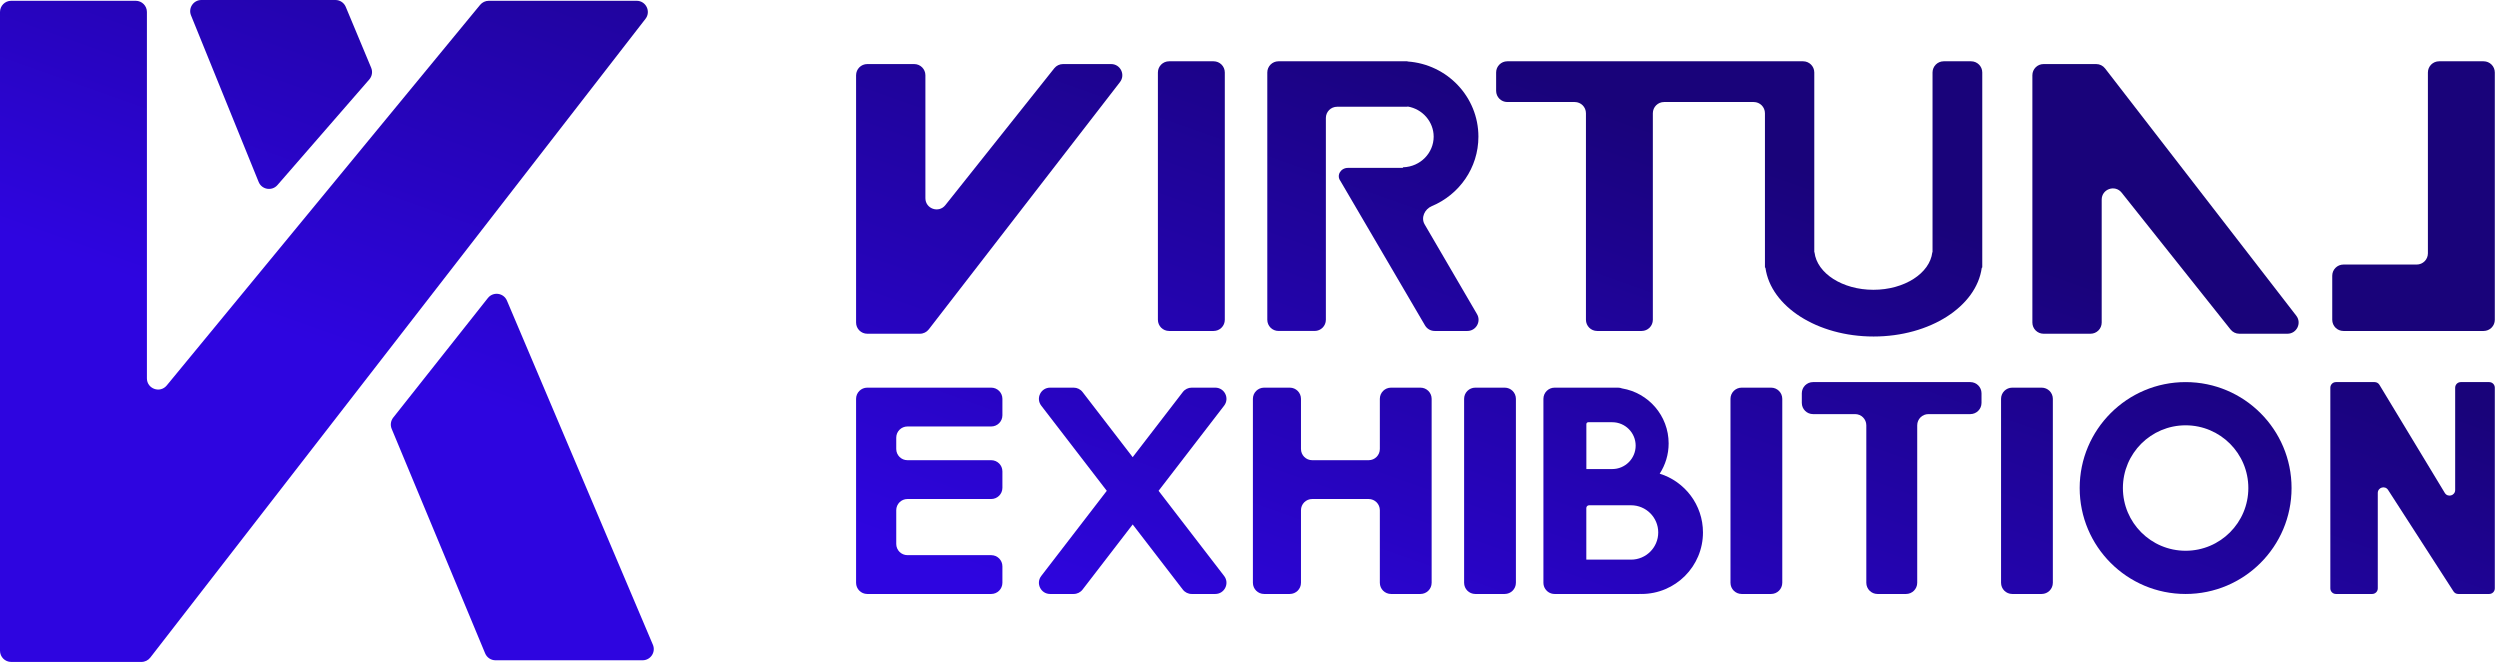
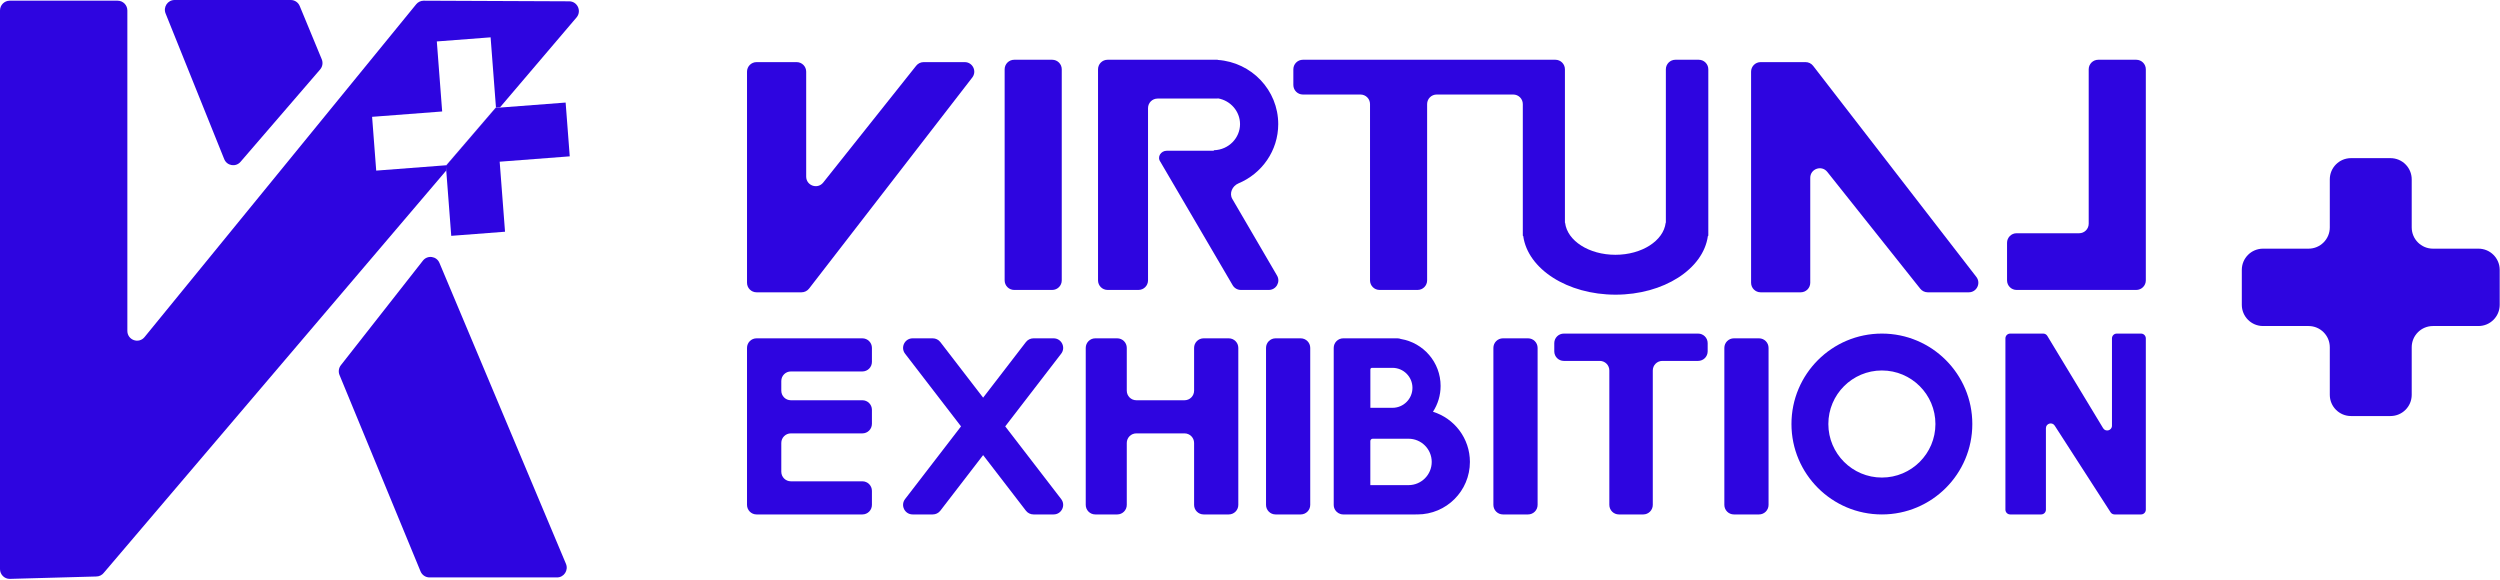
- <svg xmlns="http://www.w3.org/2000/svg" width="447" height="119" viewBox="0 0 447 119" fill="none">
-   <path d="M363.389 57.672C363.389 58.777 364.284 59.672 365.389 59.672H373.783C374.888 59.672 375.783 58.777 375.783 57.672V35.691C375.783 33.798 378.169 32.964 379.348 34.445L398.825 58.918C399.205 59.395 399.781 59.672 400.39 59.672H408.992C410.654 59.672 411.591 57.764 410.574 56.449L376.384 12.232C376.005 11.742 375.421 11.455 374.802 11.455H365.389C364.284 11.455 363.389 12.351 363.389 13.455V57.672Z" fill="url(#paint0_linear_796_584)" />
-   <path d="M153.067 13.455C153.067 12.351 153.962 11.455 155.067 11.455H163.461C164.566 11.455 165.461 12.351 165.461 13.455V35.437C165.461 37.33 167.847 38.164 169.026 36.682L188.503 12.21C188.882 11.733 189.459 11.455 190.068 11.455H198.67C200.332 11.455 201.268 13.364 200.252 14.679L166.062 58.896C165.683 59.386 165.099 59.672 164.479 59.672H155.067C153.962 59.672 153.067 58.777 153.067 57.672V13.455Z" fill="url(#paint1_linear_796_584)" />
-   <path d="M207.032 12.96C207.032 11.855 207.927 10.96 209.032 10.96H216.995C218.099 10.96 218.995 11.855 218.995 12.96V57.177C218.995 58.282 218.099 59.177 216.995 59.177H209.032C207.927 59.177 207.032 58.282 207.032 57.177V12.96Z" fill="url(#paint2_linear_796_584)" />
-   <path d="M434.109 12.96C434.109 11.855 435.005 10.96 436.109 10.96H444.072C445.177 10.96 446.072 11.855 446.072 12.96V57.177C446.072 58.282 445.177 59.177 444.072 59.177H419.005C417.9 59.177 417.005 58.282 417.005 57.177V49.301C417.005 48.196 417.9 47.301 419.005 47.301H432.109C433.214 47.301 434.109 46.405 434.109 45.301V12.96Z" fill="url(#paint3_linear_796_584)" />
-   <path d="M251.665 10.977C251.665 10.986 251.673 10.994 251.682 10.995C258.757 11.49 264.34 17.319 264.34 24.437C264.34 30.023 260.901 34.815 256.002 36.858C254.728 37.39 254.026 38.922 254.722 40.114L264.091 56.169C264.869 57.502 263.907 59.177 262.363 59.177H256.52C255.81 59.177 255.153 58.801 254.794 58.188L239.663 32.351C238.913 31.331 239.734 30.019 241.001 30.019H250.784C250.814 30.019 250.838 29.995 250.838 29.965C250.838 29.935 250.862 29.911 250.892 29.91C254 29.813 256.34 27.316 256.34 24.437C256.34 21.811 254.393 19.502 251.692 19.043C251.678 19.041 251.665 19.051 251.665 19.065C251.665 19.078 251.655 19.088 251.642 19.088H239.066C237.961 19.088 237.066 19.984 237.066 21.088V57.176C237.066 58.281 236.17 59.176 235.066 59.176H228.593C227.488 59.176 226.593 58.281 226.593 57.176V12.959C226.593 11.855 227.488 10.959 228.593 10.959H251.648C251.657 10.959 251.665 10.967 251.665 10.977Z" fill="url(#paint4_linear_796_584)" />
-   <path d="M322.394 10.959C323.499 10.959 324.394 11.854 324.394 12.959V45.082C324.394 45.093 324.403 45.102 324.414 45.102C324.424 45.102 324.432 45.109 324.433 45.119C324.879 48.868 329.423 51.815 334.966 51.815C340.508 51.814 345.05 48.868 345.497 45.119C345.498 45.109 345.506 45.102 345.517 45.102C345.528 45.102 345.537 45.093 345.537 45.081V12.959C345.537 11.854 346.432 10.959 347.537 10.959H352.429C353.534 10.959 354.429 11.854 354.429 12.959V47.806C354.429 47.832 354.409 47.852 354.383 47.852C354.36 47.852 354.34 47.87 354.337 47.893C353.387 54.782 345.093 60.168 335.001 60.168C324.907 60.168 316.613 54.782 315.663 47.892C315.66 47.87 315.641 47.852 315.618 47.852C315.593 47.852 315.572 47.832 315.572 47.807V20.243C315.572 19.139 314.677 18.243 313.572 18.243H297.529C296.424 18.243 295.529 19.139 295.529 20.243V57.177C295.529 58.281 294.634 59.177 293.529 59.177H285.567C284.463 59.177 283.567 58.281 283.567 57.177V20.243C283.567 19.139 282.672 18.243 281.567 18.243H269.507C268.402 18.243 267.507 17.348 267.507 16.243V12.959C267.507 11.854 268.402 10.959 269.507 10.959H322.394Z" fill="url(#paint5_linear_796_584)" />
-   <path d="M416.664 105.202C416.664 105.755 417.111 106.202 417.664 106.202H424.147C424.699 106.202 425.147 105.755 425.147 105.202V88.139C425.147 87.142 426.447 86.759 426.987 87.597L438.688 105.744C438.872 106.03 439.189 106.202 439.529 106.202H445.072C445.624 106.202 446.072 105.755 446.072 105.202V69.319C446.072 68.767 445.624 68.319 445.072 68.319H439.984C439.431 68.319 438.984 68.767 438.984 69.319V87.614C438.984 88.627 437.652 88.998 437.128 88.132L425.439 68.802C425.258 68.502 424.933 68.319 424.583 68.319H417.664C417.111 68.319 416.664 68.767 416.664 69.319V105.202Z" fill="url(#paint6_linear_796_584)" />
-   <path d="M261.783 71.312C261.783 70.208 262.678 69.312 263.783 69.312H269.044C270.149 69.312 271.044 70.208 271.044 71.312V104.202C271.044 105.307 270.149 106.202 269.044 106.202H263.783C262.678 106.202 261.783 105.307 261.783 104.202V71.312Z" fill="url(#paint7_linear_796_584)" />
-   <path d="M191.974 69.312C192.594 69.312 193.18 69.601 193.559 70.093L202.524 81.741L211.49 70.093C211.869 69.601 212.454 69.312 213.075 69.312H217.289C218.949 69.312 219.886 71.217 218.874 72.532L207.154 87.757L218.874 102.982C219.886 104.297 218.949 106.202 217.289 106.202H213.075C212.454 106.202 211.869 105.914 211.49 105.422L202.524 93.772L193.559 105.422C193.18 105.914 192.594 106.202 191.974 106.202H187.761C186.101 106.202 185.163 104.297 186.176 102.982L197.893 87.757L186.176 72.532C185.164 71.217 186.1 69.313 187.76 69.312H191.974Z" fill="url(#paint8_linear_796_584)" />
-   <path d="M309.41 71.312C309.41 70.208 310.305 69.312 311.41 69.312H316.671C317.776 69.312 318.671 70.208 318.671 71.312V104.202C318.671 105.307 317.776 106.202 316.671 106.202H311.41C310.305 106.202 309.41 105.307 309.41 104.202V71.312Z" fill="url(#paint9_linear_796_584)" />
-   <path d="M357.788 71.312C357.788 70.208 358.683 69.312 359.788 69.312H365.049C366.154 69.312 367.049 70.208 367.049 71.312V104.202C367.049 105.307 366.154 106.202 365.049 106.202H359.788C358.683 106.202 357.788 105.307 357.788 104.202V71.312Z" fill="url(#paint10_linear_796_584)" />
-   <path d="M179.23 74.253C179.23 75.357 178.335 76.253 177.23 76.253H162.249C161.144 76.253 160.249 77.148 160.249 78.253V80.283C160.249 81.387 161.144 82.283 162.249 82.283H177.23C178.335 82.283 179.23 83.178 179.23 84.283V87.223C179.23 88.328 178.335 89.223 177.23 89.223H162.249C161.144 89.223 160.249 90.119 160.249 91.223V97.262C160.249 98.366 161.144 99.262 162.249 99.262H177.23C178.335 99.262 179.23 100.157 179.23 101.262V104.202C179.23 105.307 178.335 106.202 177.23 106.202H155.066C153.961 106.202 153.066 105.307 153.066 104.202V71.312C153.066 70.207 153.961 69.312 155.066 69.312H177.23C178.335 69.312 179.23 70.207 179.23 71.312V74.253Z" fill="url(#paint11_linear_796_584)" />
-   <path d="M232.615 80.283C232.615 81.387 233.511 82.283 234.615 82.283H244.716C245.821 82.283 246.716 81.387 246.716 80.283V71.312C246.716 70.207 247.612 69.312 248.716 69.312H253.978C255.083 69.312 255.978 70.207 255.978 71.312V104.202C255.978 105.307 255.083 106.202 253.978 106.202H248.716C247.612 106.202 246.716 105.307 246.716 104.202V91.223C246.716 90.119 245.821 89.223 244.716 89.223H234.615C233.511 89.223 232.615 90.119 232.615 91.223V104.202C232.615 105.307 231.72 106.202 230.615 106.202H226.019C224.914 106.202 224.019 105.307 224.019 104.202V71.312C224.019 70.207 224.914 69.312 226.019 69.312H230.615C231.72 69.312 232.615 70.207 232.615 71.312V80.283Z" fill="url(#paint12_linear_796_584)" />
-   <path d="M354.295 72.042C354.295 73.146 353.399 74.042 352.295 74.042H344.799C343.694 74.042 342.799 74.937 342.799 76.042V104.203C342.799 105.307 341.904 106.203 340.799 106.203H335.697C334.593 106.203 333.697 105.307 333.697 104.203V76.042C333.697 74.937 332.802 74.042 331.697 74.042H324.164C323.06 74.042 322.164 73.146 322.164 72.042V70.319C322.164 69.214 323.06 68.319 324.164 68.319H352.295C353.399 68.319 354.295 69.214 354.295 70.319V72.042Z" fill="url(#paint13_linear_796_584)" />
-   <path fill-rule="evenodd" clip-rule="evenodd" d="M390.788 68.319C401.249 68.319 409.731 76.799 409.731 87.26C409.731 97.721 401.249 106.203 390.788 106.203C380.327 106.203 371.847 97.721 371.847 87.26C371.847 76.799 380.327 68.319 390.788 68.319ZM390.788 76.046C384.595 76.046 379.575 81.067 379.574 87.26C379.574 93.454 384.595 98.475 390.788 98.475C396.982 98.475 402.003 93.454 402.003 87.26C402.003 81.067 396.982 76.046 390.788 76.046Z" fill="url(#paint14_linear_796_584)" />
-   <path fill-rule="evenodd" clip-rule="evenodd" d="M289.302 69.312C289.558 69.312 289.802 69.362 290.027 69.45C294.75 70.234 298.353 74.337 298.353 79.283C298.353 81.278 297.764 83.135 296.754 84.694C301.236 86.084 304.491 90.263 304.491 95.202C304.491 101.277 299.567 106.202 293.492 106.202C293.405 106.202 293.317 106.197 293.23 106.195C293.184 106.198 293.138 106.203 293.092 106.203H277.963C277.756 106.203 277.556 106.171 277.368 106.113C277.055 106.016 276.775 105.843 276.549 105.617C276.459 105.527 276.377 105.427 276.305 105.321C276.197 105.161 276.111 104.985 276.053 104.798C275.994 104.61 275.963 104.41 275.963 104.203V71.312C275.963 70.208 276.859 69.312 277.963 69.312H289.302ZM284.127 90.343C283.854 90.343 283.633 90.564 283.633 90.837V100.062H291.632C294.316 100.062 296.492 97.886 296.492 95.202C296.492 92.518 294.316 90.343 291.632 90.343H284.127ZM283.98 75.494C283.792 75.494 283.641 75.645 283.641 75.833V83.867H288.269C290.581 83.867 292.455 81.993 292.455 79.68C292.455 77.368 290.581 75.494 288.269 75.494H283.98Z" fill="url(#paint15_linear_796_584)" />
-   <path d="M24.268 0.142C25.373 0.142 26.268 1.038 26.268 2.142V67.648C26.268 69.524 28.62 70.368 29.812 68.919L85.846 0.871C86.226 0.41 86.792 0.142 87.39 0.142L113.834 0.142C115.496 0.142 116.433 2.054 115.414 3.368L26.869 117.58C26.49 118.068 25.907 118.354 25.288 118.354H2C0.895 118.354 0 117.459 0 116.354V2.142C0 1.038 0.895 0.142 2 0.142L24.268 0.142Z" fill="url(#paint16_linear_796_584)" />
-   <path d="M70.031 76.676C69.752 76.005 69.859 75.235 70.309 74.666L87.231 53.29C88.174 52.099 90.048 52.352 90.641 53.75L116.735 115.276C117.295 116.595 116.327 118.057 114.894 118.057H88.591C87.784 118.057 87.055 117.571 86.745 116.826L70.031 76.676Z" fill="url(#paint17_linear_796_584)" />
-   <path d="M66.368 12.122C66.66 12.824 66.53 13.631 66.031 14.205L49.607 33.091C48.629 34.216 46.806 33.913 46.245 32.531L34.155 2.752C33.621 1.437 34.589 0 36.008 0H59.975C60.782 0 61.51 0.485 61.821 1.23L66.368 12.122Z" fill="url(#paint18_linear_796_584)" />
-   <defs>
-     <linearGradient id="paint0_linear_796_584" x1="196.929" y1="111.715" x2="236.712" y2="-7.2976e-06" gradientUnits="userSpaceOnUse">
-       <stop stop-color="#2E05E0" />
-       <stop offset="1" stop-color="#19037A" />
-     </linearGradient>
-     <linearGradient id="paint1_linear_796_584" x1="196.929" y1="111.715" x2="236.712" y2="-7.2976e-06" gradientUnits="userSpaceOnUse">
-       <stop stop-color="#2E05E0" />
-       <stop offset="1" stop-color="#19037A" />
-     </linearGradient>
-     <linearGradient id="paint2_linear_796_584" x1="196.929" y1="111.715" x2="236.712" y2="-7.2976e-06" gradientUnits="userSpaceOnUse">
-       <stop stop-color="#2E05E0" />
-       <stop offset="1" stop-color="#19037A" />
-     </linearGradient>
-     <linearGradient id="paint3_linear_796_584" x1="196.929" y1="111.715" x2="236.712" y2="-7.2976e-06" gradientUnits="userSpaceOnUse">
-       <stop stop-color="#2E05E0" />
-       <stop offset="1" stop-color="#19037A" />
-     </linearGradient>
-     <linearGradient id="paint4_linear_796_584" x1="196.929" y1="111.715" x2="236.712" y2="-7.2976e-06" gradientUnits="userSpaceOnUse">
-       <stop stop-color="#2E05E0" />
-       <stop offset="1" stop-color="#19037A" />
-     </linearGradient>
-     <linearGradient id="paint5_linear_796_584" x1="196.929" y1="111.715" x2="236.712" y2="-7.2976e-06" gradientUnits="userSpaceOnUse">
-       <stop stop-color="#2E05E0" />
-       <stop offset="1" stop-color="#19037A" />
-     </linearGradient>
-     <linearGradient id="paint6_linear_796_584" x1="196.929" y1="111.715" x2="236.712" y2="-7.2976e-06" gradientUnits="userSpaceOnUse">
-       <stop stop-color="#2E05E0" />
-       <stop offset="1" stop-color="#19037A" />
-     </linearGradient>
-     <linearGradient id="paint7_linear_796_584" x1="196.929" y1="111.715" x2="236.712" y2="-7.2976e-06" gradientUnits="userSpaceOnUse">
-       <stop stop-color="#2E05E0" />
-       <stop offset="1" stop-color="#19037A" />
-     </linearGradient>
-     <linearGradient id="paint8_linear_796_584" x1="196.929" y1="111.715" x2="236.712" y2="-7.2976e-06" gradientUnits="userSpaceOnUse">
-       <stop stop-color="#2E05E0" />
-       <stop offset="1" stop-color="#19037A" />
-     </linearGradient>
-     <linearGradient id="paint9_linear_796_584" x1="196.929" y1="111.715" x2="236.712" y2="-7.2976e-06" gradientUnits="userSpaceOnUse">
-       <stop stop-color="#2E05E0" />
-       <stop offset="1" stop-color="#19037A" />
-     </linearGradient>
-     <linearGradient id="paint10_linear_796_584" x1="196.929" y1="111.715" x2="236.712" y2="-7.2976e-06" gradientUnits="userSpaceOnUse">
-       <stop stop-color="#2E05E0" />
-       <stop offset="1" stop-color="#19037A" />
-     </linearGradient>
-     <linearGradient id="paint11_linear_796_584" x1="196.929" y1="111.715" x2="236.712" y2="-7.2976e-06" gradientUnits="userSpaceOnUse">
-       <stop stop-color="#2E05E0" />
-       <stop offset="1" stop-color="#19037A" />
-     </linearGradient>
-     <linearGradient id="paint12_linear_796_584" x1="196.929" y1="111.715" x2="236.712" y2="-7.2976e-06" gradientUnits="userSpaceOnUse">
-       <stop stop-color="#2E05E0" />
-       <stop offset="1" stop-color="#19037A" />
-     </linearGradient>
-     <linearGradient id="paint13_linear_796_584" x1="196.929" y1="111.715" x2="236.712" y2="-7.2976e-06" gradientUnits="userSpaceOnUse">
-       <stop stop-color="#2E05E0" />
-       <stop offset="1" stop-color="#19037A" />
-     </linearGradient>
-     <linearGradient id="paint14_linear_796_584" x1="196.929" y1="111.715" x2="236.712" y2="-7.2976e-06" gradientUnits="userSpaceOnUse">
-       <stop stop-color="#2E05E0" />
-       <stop offset="1" stop-color="#19037A" />
-     </linearGradient>
-     <linearGradient id="paint15_linear_796_584" x1="196.929" y1="111.715" x2="236.712" y2="-7.2976e-06" gradientUnits="userSpaceOnUse">
-       <stop stop-color="#2E05E0" />
-       <stop offset="1" stop-color="#19037A" />
-     </linearGradient>
-     <linearGradient id="paint16_linear_796_584" x1="196.929" y1="111.715" x2="236.712" y2="-7.2976e-06" gradientUnits="userSpaceOnUse">
-       <stop stop-color="#2E05E0" />
-       <stop offset="1" stop-color="#19037A" />
-     </linearGradient>
-     <linearGradient id="paint17_linear_796_584" x1="196.929" y1="111.715" x2="236.712" y2="-7.2976e-06" gradientUnits="userSpaceOnUse">
-       <stop stop-color="#2E05E0" />
-       <stop offset="1" stop-color="#19037A" />
-     </linearGradient>
-     <linearGradient id="paint18_linear_796_584" x1="196.929" y1="111.715" x2="236.712" y2="-7.2976e-06" gradientUnits="userSpaceOnUse">
-       <stop stop-color="#2E05E0" />
-       <stop offset="1" stop-color="#19037A" />
-     </linearGradient>
-   </defs>
+ <svg xmlns="http://www.w3.org/2000/svg" width="1178" height="273" viewBox="0 0 1178 273" fill="none">
+   <path d="M210.104 78.14L233.523 50.848L266.526 48.326L268.462 73.669L235.447 76.192L237.968 109.19L212.625 111.127L210.104 78.14Z" fill="#2E05E0" />
+   <path fill-rule="evenodd" clip-rule="evenodd" d="M55.44 0.328C57.964 0.328 60.01 2.392 60.01 4.938V155.907C60.01 160.232 65.381 162.175 68.106 158.837L196.111 2.008C196.979 0.944 198.273 0.328 199.639 0.328L268.192 0.62C271.991 0.62 274.131 5.025 271.804 8.054L235.57 50.619L233.6 50.77L210.182 78.064L210.349 80.25L48.951 269.858C48.086 270.985 46.752 271.644 45.34 271.644L4.569 272.77C2.046 272.77 0 270.706 0 268.16V4.938C0 2.392 2.046 0.328 4.569 0.328H55.44ZM205.829 19.527L208.35 52.526L175.334 55.049L177.271 80.392L210.274 77.87L233.692 50.577L231.172 17.591L205.829 19.527Z" fill="#2E05E0" />
+   <path d="M199.276 122.816C201.43 120.072 205.71 120.655 207.064 123.877L266.677 265.676C267.955 268.715 265.743 272.085 262.471 272.085H202.384C200.539 272.085 198.874 270.965 198.165 269.247L159.983 176.714C159.345 175.168 159.589 173.394 160.619 172.081L199.276 122.816Z" fill="#2E05E0" />
+   <path d="M137.011 0C138.854 0 140.517 1.118 141.227 2.834L151.613 27.938C152.282 29.555 151.985 31.415 150.845 32.737L113.326 76.264C111.09 78.858 106.927 78.158 105.646 74.973L78.026 6.344C76.807 3.313 79.017 0 82.26 0H137.011Z" fill="#2E05E0" />
+   <path fill-rule="evenodd" clip-rule="evenodd" d="M658.454 159.421C659.029 159.421 659.578 159.534 660.083 159.731C670.709 161.496 678.813 170.724 678.813 181.85C678.813 186.338 677.488 190.516 675.217 194.022C685.299 197.149 692.622 206.549 692.622 217.659C692.622 231.325 681.545 242.403 667.88 242.403C667.683 242.403 667.485 242.392 667.289 242.388C667.186 242.395 667.083 242.406 666.979 242.406H632.947C632.481 242.406 632.031 242.335 631.609 242.203C630.905 241.984 630.274 241.596 629.766 241.087C629.562 240.884 629.378 240.661 629.217 240.422C628.974 240.063 628.781 239.667 628.65 239.244C628.518 238.822 628.448 238.373 628.448 237.907V163.92C628.448 161.436 630.462 159.421 632.947 159.421H658.454ZM646.812 206.728C646.198 206.728 645.701 207.226 645.701 207.84V228.593H663.695C669.732 228.593 674.628 223.697 674.628 217.659C674.627 211.622 669.732 206.728 663.695 206.728H646.812ZM646.481 173.326C646.06 173.326 645.719 173.668 645.719 174.089V192.161H656.129C661.33 192.161 665.547 187.945 665.547 182.744C665.547 177.542 661.33 173.326 656.129 173.326H646.481Z" fill="#2E05E0" />
+   <path d="M406.35 159.42C408.835 159.42 410.849 161.434 410.849 163.919V170.534C410.849 173.018 408.835 175.033 406.35 175.033H372.648C370.164 175.033 368.149 177.048 368.149 179.533V184.098C368.149 186.583 370.164 188.597 372.648 188.597H406.35C408.835 188.597 410.849 190.611 410.849 193.096V199.712C410.849 202.196 408.835 204.21 406.35 204.21H372.648C370.164 204.211 368.149 206.225 368.149 208.709V222.293C368.15 224.777 370.164 226.791 372.648 226.792H406.35C408.835 226.792 410.849 228.806 410.849 231.291V237.906C410.849 240.391 408.834 242.405 406.35 242.405H356.491C354.007 242.405 351.992 240.391 351.992 237.906V163.919C351.992 161.434 354.006 159.42 356.491 159.42H406.35Z" fill="#2E05E0" />
+   <path d="M526.439 159.42C528.923 159.42 530.938 161.435 530.938 163.919V184.098C530.938 186.583 532.952 188.597 535.437 188.597H558.158C560.643 188.597 562.657 186.583 562.657 184.098V163.919C562.657 161.434 564.672 159.42 567.157 159.42H578.992C581.477 159.42 583.491 161.434 583.491 163.919V237.906C583.491 240.391 581.477 242.405 578.992 242.405H567.157C564.672 242.405 562.657 240.391 562.657 237.906V208.709C562.657 206.225 560.643 204.211 558.159 204.21H535.437C532.952 204.21 530.938 206.225 530.938 208.709V237.906C530.938 240.39 528.923 242.405 526.439 242.405H516.098C513.614 242.405 511.599 240.391 511.599 237.906V163.919C511.599 161.434 513.614 159.42 516.098 159.42H526.439Z" fill="#2E05E0" />
+   <path d="M800.154 157.187C802.639 157.187 804.653 159.201 804.653 161.686V165.56C804.653 168.045 802.639 170.059 800.154 170.059H783.293C780.808 170.059 778.794 172.074 778.794 174.558V237.906C778.794 240.391 776.78 242.405 774.295 242.405H762.819C760.334 242.405 758.32 240.391 758.32 237.906V174.558C758.32 172.073 756.306 170.059 753.821 170.059H736.875C734.391 170.059 732.376 168.045 732.376 165.56V161.686C732.376 159.201 734.391 157.187 736.875 157.187H800.154Z" fill="#2E05E0" />
+   <path fill-rule="evenodd" clip-rule="evenodd" d="M886.745 157.186C910.277 157.186 929.356 176.262 929.356 199.794C929.356 223.327 910.277 242.405 886.745 242.405C863.213 242.404 844.137 223.326 844.137 199.794C844.137 176.263 863.213 157.186 886.745 157.186ZM886.745 174.569C872.813 174.57 861.52 185.863 861.519 199.794C861.519 213.726 872.813 225.022 886.745 225.022C900.677 225.022 911.972 213.727 911.972 199.794C911.972 185.863 900.677 174.569 886.745 174.569Z" fill="#2E05E0" />
+   <path d="M612.884 159.421C615.369 159.421 617.383 161.435 617.383 163.92V237.905C617.383 240.39 615.369 242.404 612.884 242.404H601.049C598.564 242.404 596.55 240.39 596.55 237.905V163.92C596.55 161.435 598.564 159.421 601.049 159.421H612.884Z" fill="#2E05E0" />
+   <path d="M720.02 159.421C722.505 159.421 724.519 161.435 724.519 163.92V237.905C724.519 240.39 722.505 242.404 720.02 242.404H708.185C705.7 242.404 703.686 240.39 703.686 237.905V163.92C703.686 161.435 705.7 159.421 708.185 159.421H720.02Z" fill="#2E05E0" />
+   <path d="M828.846 159.421C831.331 159.421 833.345 161.435 833.345 163.92V237.905C833.345 240.39 831.33 242.404 828.846 242.404H817.01C814.526 242.404 812.512 240.39 812.512 237.905V163.92C812.512 161.435 814.526 159.421 817.01 159.421H828.846Z" fill="#2E05E0" />
+   <path d="M962.766 157.187C963.553 157.187 964.283 157.598 964.691 158.272L990.985 201.754C992.163 203.703 995.16 202.868 995.16 200.591V159.436C995.16 158.193 996.167 157.187 997.409 157.187H1008.86C1010.1 157.187 1011.1 158.193 1011.11 159.436V240.155C1011.1 241.397 1010.1 242.404 1008.86 242.404H996.385C995.621 242.404 994.91 242.016 994.495 241.374L968.175 200.553C966.959 198.668 964.034 199.528 964.034 201.772V240.155C964.034 241.397 963.027 242.404 961.785 242.404H947.2C945.958 242.404 944.952 241.397 944.951 240.155V159.436C944.951 158.193 945.958 157.187 947.2 157.187H962.766Z" fill="#2E05E0" />
+   <path d="M439.514 159.421C440.911 159.421 442.229 160.069 443.08 161.176L463.248 187.379L483.417 161.176C484.269 160.069 485.586 159.421 486.982 159.421H496.461C500.194 159.421 502.303 163.705 500.027 166.663L473.663 200.911L500.027 235.161C502.303 238.119 500.194 242.403 496.461 242.403H486.982C485.586 242.403 484.269 241.755 483.417 240.648L463.248 214.443L443.08 240.648C442.229 241.755 440.911 242.403 439.514 242.403H430.038C426.304 242.403 424.196 238.119 426.472 235.161L452.832 200.911L426.472 166.663C424.196 163.705 426.303 159.422 430.036 159.421H439.514Z" fill="#2E05E0" />
+   <path d="M732.894 28.156C735.378 28.156 737.393 30.171 737.393 32.655V104.915C737.393 104.939 737.413 104.959 737.437 104.959C737.459 104.959 737.478 104.976 737.481 104.998C738.484 113.432 748.704 120.059 761.173 120.059C773.64 120.059 783.858 113.432 784.862 104.999C784.865 104.976 784.884 104.959 784.907 104.959C784.932 104.959 784.953 104.939 784.953 104.914V32.655C784.953 30.171 786.967 28.156 789.452 28.156H800.457C802.942 28.156 804.956 30.171 804.956 32.655V111.043C804.956 111.101 804.909 111.148 804.852 111.148C804.8 111.148 804.756 111.186 804.749 111.238C802.612 126.734 783.955 138.85 761.252 138.85C738.548 138.85 719.888 126.734 717.752 111.237C717.745 111.186 717.702 111.148 717.651 111.148C717.594 111.148 717.547 111.101 717.547 111.044V49.041C717.547 46.556 715.533 44.542 713.048 44.542H676.96C674.475 44.542 672.461 46.556 672.461 49.041V132.122C672.461 134.607 670.447 136.621 667.962 136.621H650.052C647.567 136.621 645.553 134.607 645.553 132.122V49.041C645.553 46.556 643.538 44.542 641.054 44.542H613.924C611.439 44.542 609.425 42.528 609.425 40.043V32.655C609.425 30.171 611.439 28.156 613.924 28.156H732.894Z" fill="#2E05E0" />
+   <path d="M375.376 29.272C377.861 29.272 379.875 31.287 379.875 33.771V83.219C379.875 87.477 385.243 89.353 387.895 86.021L431.708 30.97C432.561 29.897 433.857 29.272 435.227 29.272H454.578C458.316 29.272 460.423 33.566 458.137 36.523L381.226 135.989C380.374 137.091 379.06 137.736 377.667 137.736H356.493C354.008 137.736 351.994 135.722 351.994 133.237V33.771C351.994 31.287 354.008 29.272 356.493 29.272H375.376Z" fill="#2E05E0" />
+   <path d="M850.784 29.272C852.177 29.272 853.491 29.918 854.343 31.019L931.254 130.485C933.54 133.442 931.432 137.736 927.694 137.736H908.344C906.973 137.736 905.678 137.111 904.824 136.039L861.011 80.988C858.359 77.656 852.992 79.531 852.992 83.79V133.237C852.992 135.722 850.978 137.736 848.493 137.736H829.609C827.125 137.736 825.11 135.722 825.11 133.237V33.771C825.111 31.287 827.125 29.272 829.609 29.272H850.784Z" fill="#2E05E0" />
+   <path d="M495.799 28.158C498.283 28.158 500.298 30.172 500.298 32.657V132.123C500.298 134.608 498.283 136.622 495.799 136.622H477.888C475.403 136.622 473.389 134.608 473.389 132.123V32.657C473.389 30.172 475.403 28.158 477.888 28.158H495.799Z" fill="#2E05E0" />
+   <path d="M573.75 28.157C573.772 28.157 573.79 28.174 573.79 28.196C573.79 28.217 573.806 28.235 573.827 28.237C589.741 29.352 602.301 42.462 602.302 58.474C602.302 71.04 594.566 81.819 583.545 86.416C580.678 87.612 579.101 91.058 580.666 93.74L601.741 129.855C603.491 132.854 601.328 136.622 597.855 136.622H584.71C583.113 136.622 581.635 135.775 580.828 134.397L546.792 76.276C545.105 73.982 546.952 71.031 549.8 71.031H571.807C571.875 71.031 571.929 70.976 571.929 70.909C571.929 70.842 571.984 70.788 572.05 70.786C579.043 70.567 584.306 64.95 584.306 58.474C584.305 52.567 579.927 47.374 573.85 46.341C573.819 46.336 573.79 46.36 573.79 46.392C573.79 46.42 573.767 46.443 573.739 46.443H545.448C542.963 46.443 540.948 48.457 540.948 50.942V132.12C540.948 134.605 538.934 136.619 536.449 136.619H521.889C519.405 136.619 517.39 134.605 517.39 132.12V32.656C517.39 30.171 519.405 28.157 521.889 28.157H573.75Z" fill="#2E05E0" />
+   <path d="M1006.61 28.158C1009.09 28.158 1011.11 30.172 1011.11 32.657V132.123C1011.11 134.608 1009.09 136.622 1006.61 136.622H950.217C947.733 136.622 945.719 134.608 945.718 132.123V114.405C945.719 111.921 947.733 109.906 950.217 109.906H979.696C982.181 109.906 984.195 107.892 984.195 105.407V32.657C984.195 30.172 986.209 28.158 988.694 28.158H1006.61Z" fill="#2E05E0" />
+   <path d="M1177.86 143.625C1177.86 149.147 1173.38 153.625 1167.86 153.625H1146.4C1140.88 153.625 1136.4 158.102 1136.4 163.625V186.038C1136.4 191.561 1131.92 196.039 1126.4 196.039H1107.8C1102.27 196.039 1097.8 191.561 1097.8 186.039V163.625C1097.8 158.102 1093.32 153.625 1087.8 153.625H1066.34C1060.81 153.625 1056.34 149.147 1056.34 143.625V127.168C1056.34 121.645 1060.81 117.168 1066.34 117.168H1087.8C1093.32 117.168 1097.8 112.691 1097.8 107.168V84.516C1097.8 78.993 1102.27 74.516 1107.8 74.516H1126.4C1131.92 74.516 1136.4 78.993 1136.4 84.516V107.168C1136.4 112.691 1140.88 117.168 1146.4 117.168H1167.86C1173.38 117.168 1177.86 121.645 1177.86 127.168V143.625Z" fill="#2E05E0" />
</svg>
